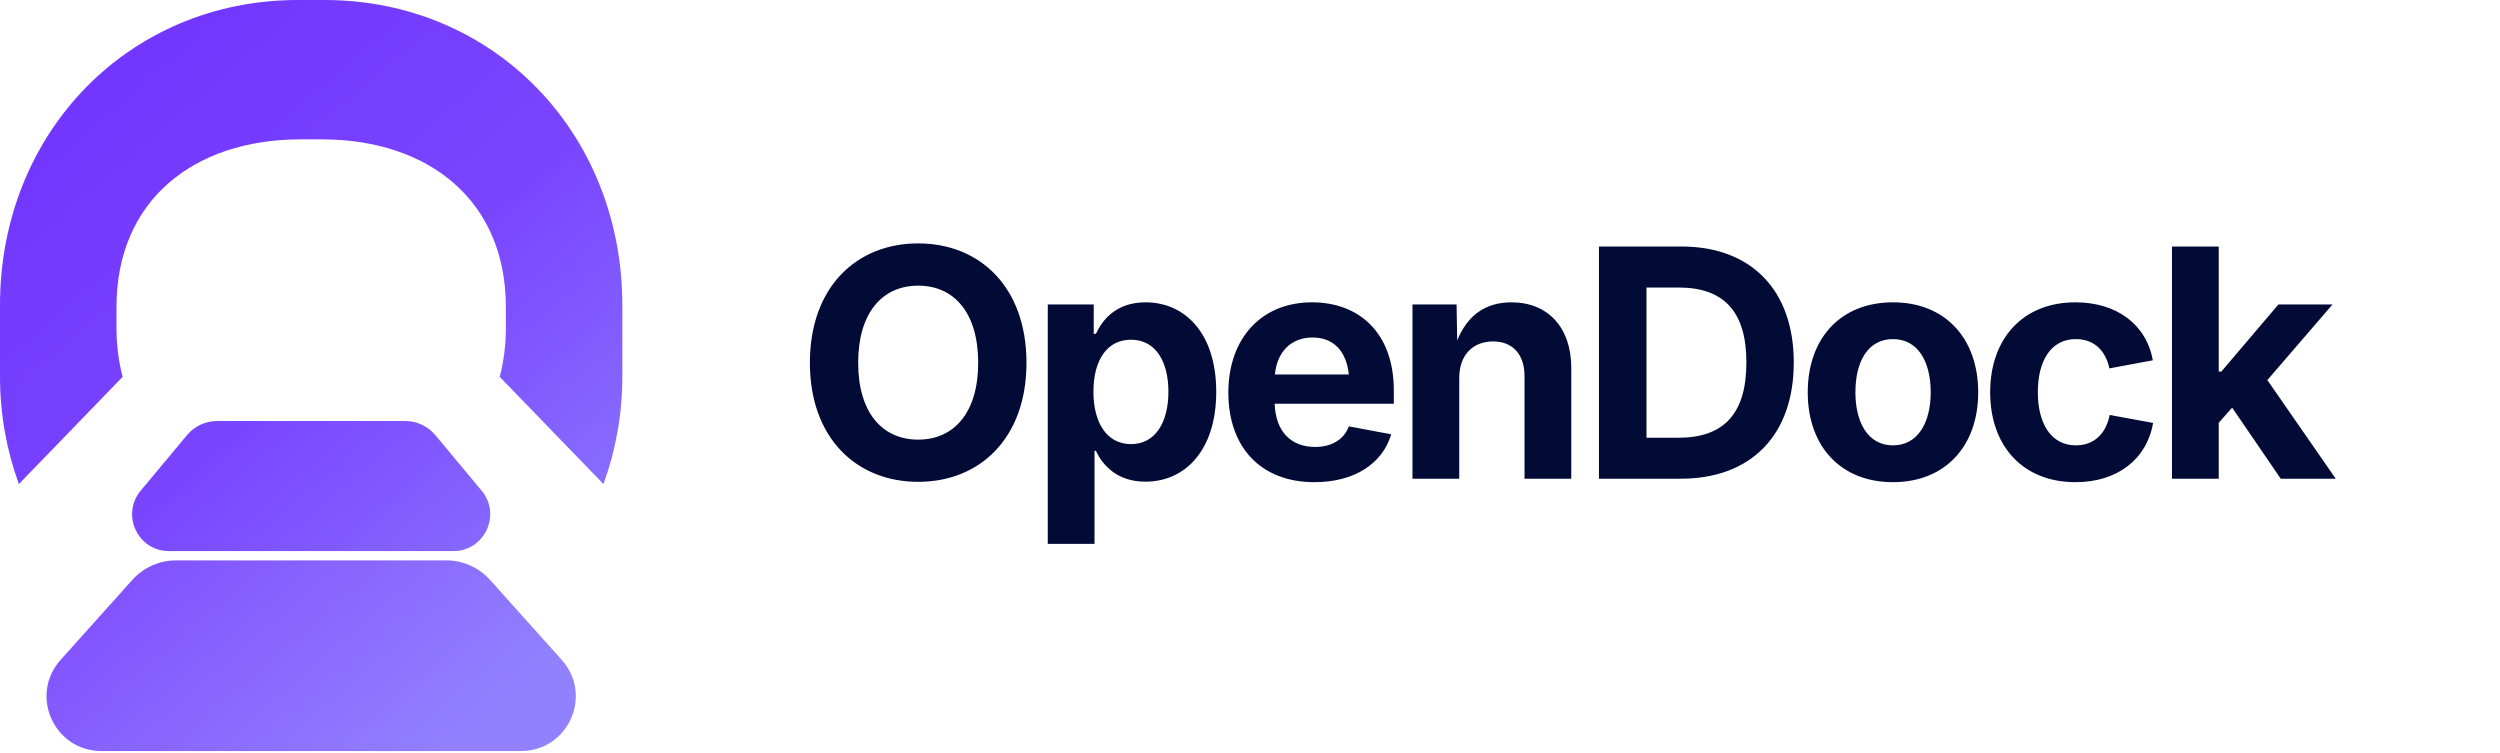
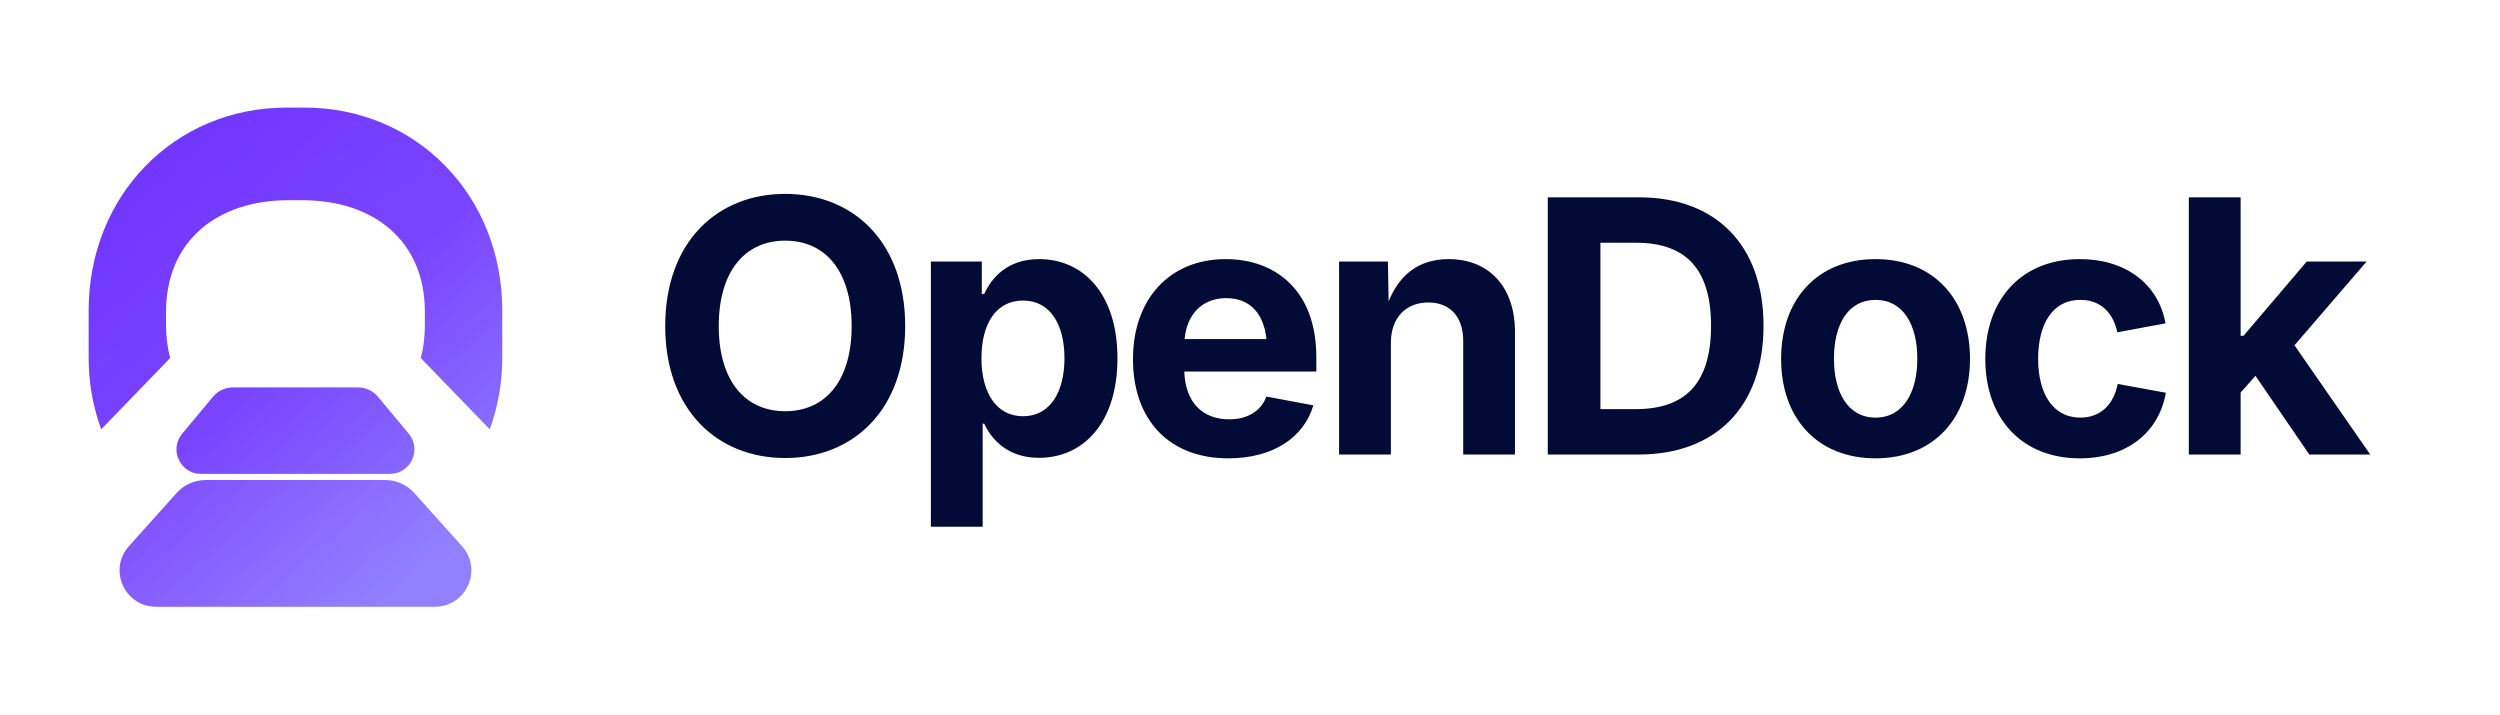
- <svg xmlns="http://www.w3.org/2000/svg" width="940" height="283" viewBox="111 486 940 283" fill="none" role="img" aria-labelledby="title desc">
+ <svg xmlns="http://www.w3.org/2000/svg" width="990" height="283" viewBox="111 486 990 283" fill="none" role="img" aria-labelledby="title desc">
  <defs>
    <linearGradient id="dockGradient" x1="124" y1="486" x2="330" y2="725" gradientUnits="userSpaceOnUse">
      <stop offset="0" stop-color="#6F32FF" />
      <stop offset="0.55" stop-color="#7A45FF" />
      <stop offset="1" stop-color="#8C7BFF" />
    </linearGradient>
  </defs>
  <g id="opendock-logo" transform="translate(0 0)">
-     <g id="dock-icon" fill="url(#dockGradient)">
+     <g id="dock-icon" fill="url(#dockGradient)" transform="translate(228, 628) scale(0.70) translate(-228, -628)">
      <path fill-rule="evenodd" clip-rule="evenodd" d="M223 486C159.5 486 111 535.8 111 600.8V627.5C111 641.8 113.5 655.4 118.1 668L157.1 627.7C155.6 621.9 154.8 615.8 154.8 609.4V601.4C154.8 561.4 183.8 538.4 224 538.4H232C272.2 538.4 301.2 561.4 301.2 601.4V609.4C301.2 615.8 300.4 621.9 298.9 627.7L337.9 668C342.5 655.4 345 641.8 345 627.5V600.8C345 535.8 296.5 486 233 486H223Z" />
      <path d="M181.4 649.5C184.2 646.2 188.3 644.3 192.7 644.3H263.3C267.7 644.3 271.8 646.2 274.6 649.5L292.1 670.5C299.6 679.5 293.2 693.2 281.5 693.2H174.5C162.8 693.2 156.4 679.5 163.9 670.5L181.4 649.5Z" />
      <path d="M160.7 704.1C164.9 699.4 170.9 696.7 177.2 696.7H278.8C285.1 696.7 291.1 699.4 295.3 704.1L322.2 734.1C334.1 747.4 324.7 768.4 306.8 768.4H149.2C131.3 768.4 121.9 747.4 133.8 734.1L160.7 704.1Z" opacity="0.95" />
    </g>
-     <text x="410" y="666" fill="#020A36" font-family="Inter, Avenir Next, Arial, Helvetica, sans-serif" font-size="120" font-weight="700" letter-spacing="-5">OpenDock</text>
+     <text x="368" y="666" fill="#020A36" font-family="Inter, Avenir Next, Arial, Helvetica, sans-serif" font-size="140" font-weight="700" letter-spacing="-5">OpenDock</text>
  </g>
</svg>
